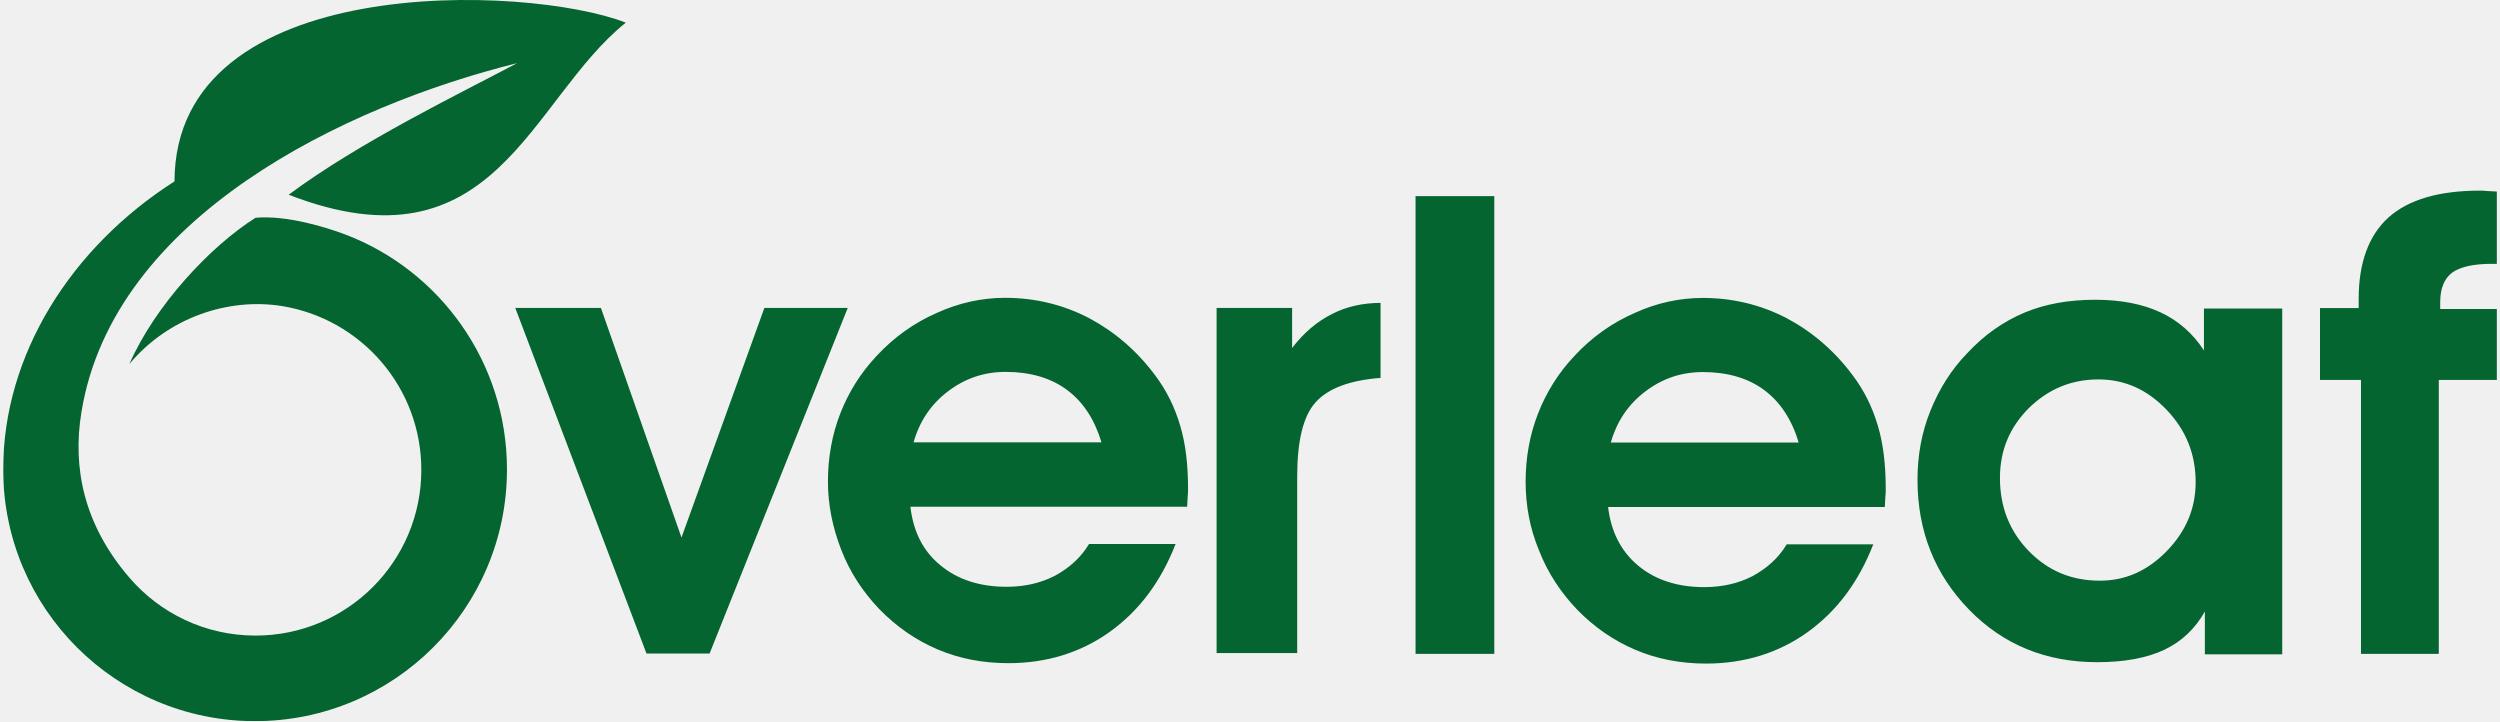
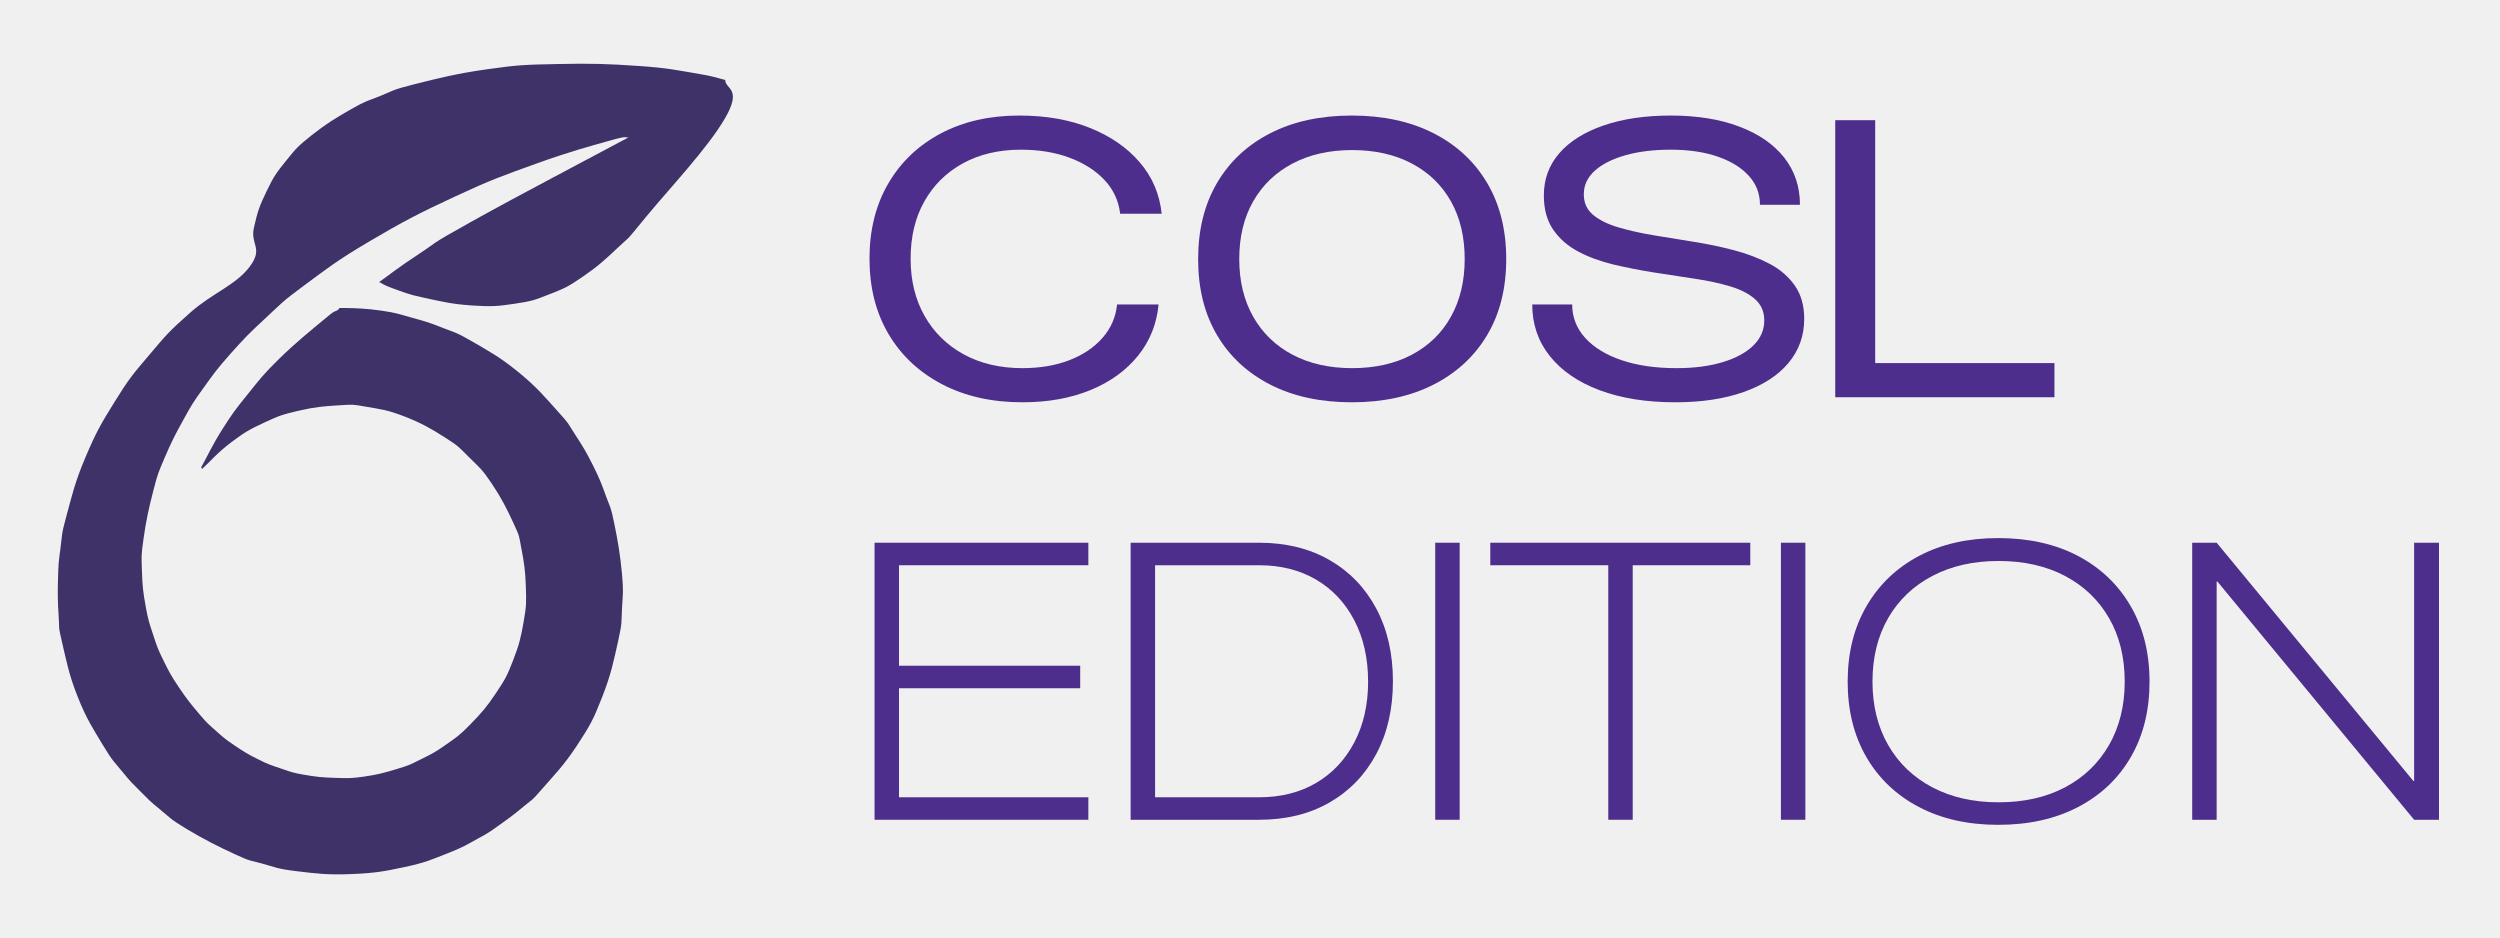
- <svg xmlns="http://www.w3.org/2000/svg" width="104" height="30" viewBox="0 0 104 30" fill="none">
-   <mask id="mask0_2946_8679" style="mask-type:alpha" maskUnits="userSpaceOnUse" x="0" y="0" width="58" height="30">
-     <path d="M57.431 30H0.132V0H57.431V30Z" fill="white" />
-   </mask>
-   <g mask="url(#mask0_2946_8679)">
-     <path d="M37.871 21.061C37.986 22.094 38.388 22.917 39.116 23.511C39.825 24.104 40.745 24.41 41.875 24.41C42.622 24.41 43.292 24.257 43.886 23.951C44.48 23.626 44.959 23.204 45.304 22.63H48.905C48.292 24.2 47.392 25.406 46.166 26.286C44.959 27.148 43.541 27.588 41.952 27.588C40.879 27.588 39.902 27.397 39.001 27.014C38.101 26.631 37.296 26.076 36.569 25.329C35.898 24.621 35.362 23.817 34.998 22.879C34.634 21.941 34.442 21.003 34.442 20.027C34.442 19.032 34.614 18.075 34.959 17.194C35.304 16.313 35.802 15.509 36.473 14.801C37.201 14.016 38.044 13.423 38.963 13.021C39.883 12.6 40.84 12.389 41.817 12.389C43.063 12.389 44.231 12.676 45.304 13.232C46.377 13.806 47.296 14.591 48.062 15.624C48.522 16.237 48.867 16.926 49.097 17.711C49.327 18.476 49.423 19.357 49.423 20.352C49.423 20.429 49.423 20.544 49.404 20.716C49.404 20.888 49.384 21.003 49.384 21.08H37.871V21.061ZM45.821 18.4C45.534 17.443 45.055 16.715 44.384 16.218C43.714 15.72 42.852 15.471 41.837 15.471C40.936 15.471 40.151 15.739 39.442 16.275C38.733 16.811 38.254 17.519 38.005 18.4H45.821ZM57.449 15.72C56.147 15.816 55.246 16.16 54.729 16.735C54.212 17.309 53.963 18.342 53.963 19.835V27.167H50.61V12.81H53.752V14.476C54.25 13.825 54.806 13.366 55.419 13.059C56.013 12.753 56.702 12.6 57.449 12.6V15.72ZM26.032 0.942C21.971 -0.647 7.278 -1.221 7.259 7.546C2.968 10.284 0.132 14.744 0.132 19.529C0.132 25.31 4.826 30 10.611 30C16.396 30 21.09 25.31 21.09 19.529C21.09 15.069 18.293 11.241 14.347 9.748C13.58 9.46 11.933 8.944 10.63 9.059C8.753 10.245 6.454 12.695 5.381 15.146C6.99 13.212 9.5 12.37 11.741 12.734C15.017 13.27 17.527 16.103 17.527 19.548C17.527 23.358 14.442 26.44 10.63 26.44C8.523 26.44 6.646 25.502 5.381 24.028C3.485 21.826 3.006 19.453 3.389 17.137C4.711 9.02 14.347 4.407 21.511 2.627C19.174 3.871 14.96 5.9 12.009 8.101C20.611 11.432 22.009 4.177 26.032 0.942ZM29.519 27.186H26.894L21.435 12.81H24.998L28.35 22.362L31.798 12.81H35.266L29.519 27.186Z" fill="#046530" />
+ <svg xmlns="http://www.w3.org/2000/svg" width="160" height="60" viewBox="174 536 1136 424" preserveAspectRatio="xMidYMid meet">
+   <path d="M 427.69 564.09 C 442.75 563.76 450.27 564.02 464.06 564.96 C 477.85 565.89 481.69 566.96 490.37 568.36 C 499.06 569.76 500.24 570.58 503.53 571.32 C 503.53 575.64 511.41 574.95 503.53 588.60 C 495.65 602.24 478.34 620.50 467.72 633.35 C 457.11 646.21 461.69 640.99 455.29 647.04 C 448.89 653.09 445.57 656.10 438.62 660.86 C 431.68 665.62 430.46 666.01 423.71 668.68 C 416.96 671.36 415.64 671.88 407.92 673.01 C 400.20 674.14 397.69 674.42 388.62 673.82 C 379.55 673.23 374.61 672.01 366.70 670.31 C 358.78 668.61 357.15 667.66 352.66 666.09 C 348.17 664.52 347.89 663.90 346.29 663.16 C 350.74 660.03 354.75 656.70 364.06 650.61 C 373.38 644.52 367.59 647.20 388.62 635.49 C 409.66 623.78 441.91 606.92 459.67 597.40 C 457.48 597.79 460.16 596.31 450.90 598.95 C 441.64 601.59 433.01 603.81 417.57 609.39 C 402.13 614.97 397.33 616.58 380.73 624.31 C 364.13 632.04 357.19 635.65 342.14 644.52 C 327.08 653.39 322.73 656.94 312.31 664.63 C 301.89 672.31 302.13 672.64 294.77 679.46 C 287.41 686.27 285.11 688.58 278.86 695.61 C 272.61 702.63 271.08 704.83 266.38 711.39 C 261.68 717.95 261.36 718.47 257.51 725.42 C 253.65 732.36 251.88 735.82 248.84 742.95 C 245.81 750.09 245.82 749.76 243.70 757.86 C 241.59 765.96 240.36 771.68 239.22 779.78 C 238.07 787.88 238.28 787.93 238.50 794.68 C 238.71 801.43 239.05 804.10 240.18 810.46 C 241.31 816.83 241.87 818.22 243.65 823.62 C 245.42 829.02 245.67 829.81 248.23 835.01 C 250.78 840.22 251.65 841.89 255.26 847.29 C 258.88 852.69 260.98 855.24 264.65 859.56 C 268.33 863.89 268.51 863.87 271.96 866.95 C 275.42 870.04 276.12 870.72 280.37 873.59 C 284.61 876.47 286.55 877.67 291.26 880.02 C 295.97 882.37 297.16 882.71 301.79 884.26 C 306.42 885.82 306.91 886.15 312.31 887.07 C 317.72 887.99 320.36 888.29 326.35 888.46 C 332.33 888.64 333.33 888.76 339.50 887.87 C 345.68 886.98 348.82 886.11 354.42 884.41 C 360.01 882.72 360.12 882.56 364.94 880.18 C 369.76 877.80 371.31 877.12 376.33 873.59 C 381.35 870.06 382.67 869.34 387.75 864.13 C 392.82 858.92 395.12 856.33 399.39 849.92 C 403.66 843.51 404.41 842.15 407.17 835.01 C 409.93 827.88 410.68 824.81 411.95 817.48 C 413.22 810.15 413.18 809.03 412.95 801.70 C 412.72 794.37 412.14 790.53 410.90 784.16 C 409.67 777.80 410.31 779.25 407.34 772.76 C 404.36 766.27 401.80 761.21 397.40 754.66 C 392.99 748.10 391.95 747.52 387.32 742.95 C 382.69 738.38 382.81 737.99 376.34 733.88 C 369.88 729.78 365.84 727.40 357.92 724.30 C 350.01 721.21 346.94 720.95 340.38 719.82 C 333.82 718.69 334.86 718.77 328.10 719.17 C 321.35 719.57 317.21 719.90 309.68 721.64 C 302.16 723.39 300.62 723.96 293.89 727.11 C 287.17 730.25 285.29 731.32 279.12 735.94 C 272.94 740.56 269.15 745.06 265.82 748.10 C 265.73 747.91 265.54 747.53 265.44 747.34 C 267.88 742.95 270.53 737.13 275.20 729.80 C 279.87 722.47 281.00 721.02 286.66 714.02 C 292.32 707.02 293.34 705.40 300.91 697.98 C 308.48 690.57 315.29 685.14 321.08 680.30 C 326.87 675.47 325.10 677.18 327.22 676.01 C 329.35 674.83 326.29 674.93 330.73 674.96 C 335.17 675.00 340.64 675.18 347.40 676.17 C 354.15 677.15 355.45 677.76 361.43 679.43 C 367.42 681.10 368.61 681.39 374.59 683.75 C 380.57 686.12 380.91 685.70 388.62 690.20 C 396.34 694.69 401.13 697.21 409.68 704.18 C 418.22 711.16 421.81 715.70 427.45 721.91 C 433.09 728.12 431.80 727.03 435.32 732.43 C 438.84 737.83 440.35 740.29 443.44 746.46 C 446.53 752.63 447.26 754.70 449.38 760.49 C 451.51 766.27 451.51 765.05 453.10 772.76 C 454.69 780.48 455.83 787.07 456.61 795.56 C 457.39 804.05 457.02 804.59 456.64 811.34 C 456.26 818.09 456.87 817.37 454.89 826.25 C 452.91 835.12 451.74 841.26 447.65 851.67 C 443.56 862.09 442.32 864.36 436.29 873.59 C 430.25 882.82 425.48 887.57 420.20 893.63 C 414.93 899.70 416.55 897.58 412.31 901.16 C 408.06 904.73 405.54 906.63 400.90 909.90 C 396.27 913.17 396.47 913.16 391.26 916.00 C 386.05 918.84 384.55 919.96 377.22 922.81 C 369.89 925.66 367.57 926.90 357.92 928.97 C 348.28 931.03 344.17 931.77 333.36 932.19 C 322.56 932.61 317.68 931.93 308.80 930.87 C 299.93 929.82 299.19 929.08 293.02 927.38 C 286.84 925.68 288.26 926.61 280.74 923.16 C 273.21 919.71 266.33 916.21 258.81 911.70 C 251.28 907.19 251.16 906.43 246.53 902.66 C 241.89 898.90 241.44 898.27 237.75 894.57 C 234.07 890.88 233.50 890.48 229.76 885.87 C 226.03 881.25 225.27 881.12 220.77 873.59 C 216.27 866.07 213.40 861.90 209.32 851.67 C 205.25 841.45 204.17 835.22 202.26 827.12 C 200.35 819.02 201.07 821.21 200.65 814.85 C 200.23 808.48 200.17 804.94 200.35 798.19 C 200.53 791.44 200.61 790.53 201.47 784.16 C 202.32 777.80 201.75 778.32 204.23 769.26 C 206.72 760.19 207.95 754.33 212.77 742.95 C 217.58 731.57 219.76 727.75 226.12 717.53 C 232.47 707.30 234.07 705.41 241.65 696.48 C 249.23 687.56 250.48 685.82 260.56 676.95 C 270.64 668.08 281.15 664.58 287.48 656.15 C 293.81 647.72 287.67 646.14 289.35 638.62 C 291.02 631.09 291.86 628.71 295.11 621.96 C 298.35 615.20 299.53 613.57 304.08 607.93 C 308.64 602.28 309.38 601.41 315.82 596.30 C 322.26 591.20 326.61 588.59 333.36 584.72 C 340.12 580.85 340.15 581.23 346.52 578.72 C 352.89 576.20 351.50 575.98 362.31 573.27 C 373.12 570.57 381.26 568.45 395.64 566.43 C 410.03 564.41 412.64 564.41 427.69 564.09 Z" fill="#3f3269" fill-rule="evenodd" />
+   <g fill="#4e2e8d" fill-opacity="1">
+     <g transform="translate(560.8155, 715.5042)">
+       <g>
+         <path d="M 139.641 -42.141 C 138.816 -33.328 135.703 -25.566 130.297 -18.859 C 124.891 -12.16 117.688 -6.957 108.688 -3.25 C 99.695 0.445 89.383 2.297 77.75 2.297 C 63.883 2.297 51.719 -0.438 41.25 -5.906 C 30.789 -11.375 22.68 -18.984 16.922 -28.734 C 11.16 -38.492 8.281 -49.895 8.281 -62.938 C 8.281 -75.988 11.129 -87.391 16.828 -97.141 C 22.535 -106.898 30.5 -114.484 40.719 -119.891 C 50.945 -125.297 62.82 -128 76.344 -128 C 88.445 -128 99.172 -126.117 108.516 -122.359 C 117.859 -118.598 125.379 -113.395 131.078 -106.75 C 136.785 -100.113 140.109 -92.328 141.047 -83.391 L 122.188 -83.391 C 121.477 -89.273 119.125 -94.359 115.125 -98.641 C 111.133 -102.93 105.875 -106.312 99.344 -108.781 C 92.82 -111.25 85.391 -112.484 77.047 -112.484 C 67.055 -112.484 58.301 -110.426 50.781 -106.312 C 43.258 -102.195 37.41 -96.438 33.234 -89.031 C 29.055 -81.633 26.969 -72.938 26.969 -62.938 C 26.969 -53.07 29.082 -44.406 33.312 -36.938 C 37.551 -29.469 43.488 -23.645 51.125 -19.469 C 58.77 -15.301 67.645 -13.219 77.75 -13.219 C 85.75 -13.219 92.863 -14.422 99.094 -16.828 C 105.32 -19.242 110.344 -22.625 114.156 -26.969 C 117.977 -31.32 120.188 -36.379 120.781 -42.141 Z M 139.641 -42.141 " />
+       </g>
+     </g>
  </g>
-   <path d="M66.895 21.072C67.01 22.106 67.431 22.93 68.14 23.524C68.849 24.118 69.768 24.424 70.899 24.424C71.646 24.424 72.316 24.271 72.91 23.965C73.504 23.639 73.983 23.218 74.328 22.643H77.929C77.316 24.214 76.416 25.421 75.19 26.302C73.983 27.164 72.565 27.605 70.975 27.605C69.903 27.605 68.925 27.413 68.025 27.03C67.125 26.647 66.32 26.091 65.592 25.344C64.922 24.635 64.385 23.831 64.021 22.892C63.638 21.972 63.466 21.014 63.466 20.037C63.466 19.041 63.638 18.083 63.983 17.202C64.328 16.321 64.826 15.516 65.496 14.807C66.224 14.022 67.067 13.428 67.987 13.026C68.906 12.604 69.864 12.394 70.841 12.394C72.086 12.394 73.255 12.681 74.328 13.237C75.401 13.811 76.32 14.597 77.086 15.631C77.546 16.244 77.891 16.934 78.121 17.719C78.351 18.486 78.447 19.367 78.447 20.363C78.447 20.44 78.447 20.555 78.427 20.727C78.427 20.899 78.408 21.014 78.408 21.091H66.895V21.072ZM74.826 18.409C74.538 17.451 74.06 16.723 73.389 16.225C72.719 15.727 71.857 15.478 70.841 15.478C69.941 15.478 69.155 15.746 68.447 16.283C67.738 16.819 67.259 17.528 67.01 18.409H74.826ZM91.722 27.202V25.44C91.32 26.148 90.765 26.685 90.037 27.03C89.309 27.375 88.37 27.547 87.24 27.547C85.113 27.547 83.332 26.819 81.914 25.363C80.496 23.907 79.768 22.106 79.768 19.961C79.768 18.945 79.941 17.988 80.305 17.087C80.669 16.187 81.167 15.382 81.837 14.693C82.546 13.926 83.351 13.371 84.213 13.007C85.075 12.643 86.071 12.47 87.163 12.47C88.217 12.47 89.117 12.643 89.864 12.988C90.611 13.332 91.224 13.869 91.684 14.578V12.834H94.941V27.221H91.722V27.202ZM83.198 19.884C83.198 21.091 83.6 22.106 84.404 22.93C85.209 23.754 86.186 24.156 87.355 24.156C88.408 24.156 89.328 23.754 90.132 22.93C90.937 22.106 91.339 21.148 91.339 20.057C91.339 18.888 90.937 17.892 90.132 17.049C89.328 16.206 88.389 15.784 87.297 15.784C86.167 15.784 85.209 16.187 84.404 16.972C83.6 17.777 83.198 18.735 83.198 19.884ZM103.868 12.815V15.804H101.454V27.202H98.217V15.804H96.512V12.815H98.121V12.432C98.121 10.919 98.542 9.788 99.366 9.041C100.209 8.294 101.473 7.93 103.178 7.93C103.236 7.93 103.351 7.93 103.504 7.949C103.657 7.949 103.772 7.968 103.868 7.968V10.976H103.638C102.872 10.976 102.335 11.11 102.01 11.34C101.684 11.589 101.512 11.991 101.512 12.585V12.854H103.868V12.815ZM58.887 27.202H62.163V8.16H58.887V27.202Z" fill="#046530" />
+   <g fill="#4e2e8d" fill-opacity="1">
+     <g transform="translate(710.1489, 715.5042)">
+       <g>
+         <path d="M 78.109 2.297 C 63.879 2.297 51.535 -0.375 41.078 -5.719 C 30.617 -11.07 22.535 -18.598 16.828 -28.297 C 11.129 -37.992 8.281 -49.484 8.281 -62.766 C 8.281 -76.047 11.129 -87.562 16.828 -97.312 C 22.535 -107.07 30.617 -114.625 41.078 -119.969 C 51.535 -125.32 63.879 -128 78.109 -128 C 92.328 -128 104.695 -125.32 115.219 -119.969 C 125.738 -114.625 133.879 -107.07 139.641 -97.312 C 145.398 -87.562 148.281 -76.047 148.281 -62.766 C 148.281 -49.484 145.398 -37.992 139.641 -28.297 C 133.879 -18.598 125.738 -11.07 115.219 -5.719 C 104.695 -0.375 92.328 2.297 78.109 2.297 Z M 26.969 -62.766 C 26.969 -52.773 29.082 -44.047 33.312 -36.578 C 37.551 -29.117 43.52 -23.359 51.219 -19.297 C 58.914 -15.242 67.938 -13.219 78.281 -13.219 C 88.625 -13.219 97.645 -15.242 105.344 -19.297 C 113.039 -23.359 118.973 -29.117 123.141 -36.578 C 127.316 -44.047 129.406 -52.773 129.406 -62.766 C 129.406 -72.879 127.316 -81.633 123.141 -89.031 C 118.973 -96.438 113.039 -102.164 105.344 -106.219 C 97.645 -110.281 88.625 -112.312 78.281 -112.312 C 67.938 -112.312 58.914 -110.281 51.219 -106.219 C 43.52 -102.164 37.551 -96.438 33.312 -89.031 C 29.082 -81.633 26.969 -72.879 26.969 -62.766 Z M 26.969 -62.766 " />
+       </g>
+     </g>
+   </g>
+   <g fill="#4e2e8d" fill-opacity="1">
+     <g transform="translate(866.7109, 715.5042)">
+       <g>
+         <path d="M 66.469 -128 C 78.457 -128 88.859 -126.32 97.672 -122.969 C 106.492 -119.625 113.285 -114.926 118.047 -108.875 C 122.805 -102.82 125.188 -95.68 125.188 -87.453 L 107.016 -87.453 C 107.016 -92.504 105.336 -96.879 101.984 -100.578 C 98.641 -104.285 93.941 -107.195 87.891 -109.312 C 81.836 -111.426 74.695 -112.484 66.469 -112.484 C 58.594 -112.484 51.688 -111.629 45.75 -109.922 C 39.812 -108.223 35.195 -105.875 31.906 -102.875 C 28.613 -99.875 26.969 -96.32 26.969 -92.219 C 26.969 -88.332 28.379 -85.211 31.203 -82.859 C 34.023 -80.516 37.816 -78.633 42.578 -77.219 C 47.336 -75.812 52.688 -74.609 58.625 -73.609 C 64.562 -72.609 70.703 -71.609 77.047 -70.609 C 83.391 -69.609 89.531 -68.316 95.469 -66.734 C 101.406 -65.148 106.754 -63.094 111.516 -60.562 C 116.273 -58.031 120.066 -54.738 122.891 -50.688 C 125.711 -46.633 127.125 -41.609 127.125 -35.609 C 127.125 -27.973 124.742 -21.301 119.984 -15.594 C 115.223 -9.895 108.43 -5.488 99.609 -2.375 C 90.797 0.738 80.453 2.297 68.578 2.297 C 55.422 2.297 43.961 0.473 34.203 -3.172 C 24.453 -6.816 16.898 -11.988 11.547 -18.688 C 6.203 -25.383 3.531 -33.203 3.531 -42.141 L 21.688 -42.141 C 21.688 -36.379 23.656 -31.32 27.594 -26.969 C 31.531 -22.625 37.051 -19.242 44.156 -16.828 C 51.27 -14.422 59.586 -13.219 69.109 -13.219 C 77.109 -13.219 84.102 -14.129 90.094 -15.953 C 96.094 -17.773 100.738 -20.301 104.031 -23.531 C 107.32 -26.77 108.969 -30.562 108.969 -34.906 C 108.969 -38.906 107.555 -42.141 104.734 -44.609 C 101.91 -47.078 98.117 -49.016 93.359 -50.422 C 88.598 -51.836 83.25 -52.984 77.312 -53.859 C 71.375 -54.742 65.234 -55.688 58.891 -56.688 C 52.547 -57.688 46.406 -58.891 40.469 -60.297 C 34.531 -61.711 29.18 -63.68 24.422 -66.203 C 19.66 -68.734 15.867 -72.055 13.047 -76.172 C 10.223 -80.285 8.812 -85.457 8.812 -91.688 C 8.812 -99.094 11.16 -105.5 15.859 -110.906 C 20.566 -116.312 27.27 -120.508 35.969 -123.5 C 44.664 -126.5 54.832 -128 66.469 -128 Z M 66.469 -128 " />
+       </g>
+     </g>
+   </g>
+   <g fill="#4e2e8d" fill-opacity="1">
+     <g transform="translate(997.3555, 715.5042)">
+       <g>
+         <path d="M 110.188 -15.516 L 110.188 0 L 10.578 0 L 10.578 -125.891 L 28.734 -125.891 L 28.734 -15.516 Z M 110.188 -15.516 " />
+       </g>
+     </g>
+   </g>
+   <g fill="#4e2e8d" fill-opacity="1">
+     <g transform="translate(560.8155, 907.5042)">
+       <g>
+         <path d="M 104.031 -70 L 104.031 -59.766 L 21.688 -59.766 L 21.688 -10.219 L 107.734 -10.219 L 107.734 0 L 10.578 0 L 10.578 -125.891 L 107.734 -125.891 L 107.734 -115.656 L 21.688 -115.656 L 21.688 -70 Z M 104.031 -70 " />
+       </g>
+     </g>
+   </g>
+   <g fill="#4e2e8d" fill-opacity="1">
+     <g transform="translate(677.1792, 907.5042)">
+       <g>
+         <path d="M 10.578 0 L 10.578 -125.891 L 68.938 -125.891 C 81.164 -125.891 91.832 -123.27 100.938 -118.031 C 110.051 -112.801 117.133 -105.457 122.188 -96 C 127.238 -86.539 129.766 -75.52 129.766 -62.938 C 129.766 -50.363 127.238 -39.344 122.188 -29.875 C 117.133 -20.414 110.051 -13.07 100.938 -7.844 C 91.832 -2.613 81.164 0 68.938 0 Z M 21.688 -10.219 L 68.938 -10.219 C 78.812 -10.219 87.453 -12.391 94.859 -16.734 C 102.266 -21.086 108.051 -27.234 112.219 -35.172 C 116.395 -43.109 118.484 -52.305 118.484 -62.766 C 118.484 -73.348 116.395 -82.633 112.219 -90.625 C 108.051 -98.613 102.266 -104.781 94.859 -109.125 C 87.453 -113.477 78.812 -115.656 68.938 -115.656 L 21.688 -115.656 Z M 21.688 -10.219 " />
+       </g>
+     </g>
+   </g>
+   <g fill="#4e2e8d" fill-opacity="1">
+     <g transform="translate(815.5814, 907.5042)">
+       <g>
+         <path d="M 10.578 -125.891 L 21.688 -125.891 L 21.688 0 L 10.578 0 Z M 10.578 -125.891 " />
+       </g>
+     </g>
+   </g>
+   <g fill="#4e2e8d" fill-opacity="1">
+     <g transform="translate(847.8459, 907.5042)">
+       <g>
+         <path d="M 121.484 -125.891 L 121.484 -115.656 L 68.062 -115.656 L 68.062 0 L 56.953 0 L 56.953 -115.656 L 3.344 -115.656 L 3.344 -125.891 Z M 121.484 -125.891 " />
+       </g>
+     </g>
+   </g>
+   <g fill="#4e2e8d" fill-opacity="1">
+     <g transform="translate(972.6723, 907.5042)">
+       <g>
+         <path d="M 10.578 -125.891 L 21.688 -125.891 L 21.688 0 L 10.578 0 Z M 10.578 -125.891 " />
+       </g>
+     </g>
+   </g>
+   <g fill="#4e2e8d" fill-opacity="1">
+     <g transform="translate(1004.937, 907.5042)">
+       <g>
+         <path d="M 77.047 2.297 C 63.297 2.297 51.273 -0.406 40.984 -5.812 C 30.703 -11.219 22.738 -18.801 17.094 -28.562 C 11.457 -38.32 8.641 -49.723 8.641 -62.766 C 8.641 -75.816 11.488 -87.25 17.188 -97.062 C 22.883 -106.875 30.848 -114.484 41.078 -119.891 C 51.305 -125.297 63.297 -128 77.047 -128 C 90.922 -128 103 -125.297 113.281 -119.891 C 123.562 -114.484 131.551 -106.875 137.25 -97.062 C 142.957 -87.25 145.812 -75.816 145.812 -62.766 C 145.812 -49.723 142.988 -38.32 137.344 -28.562 C 131.707 -18.801 123.719 -11.219 113.375 -5.812 C 103.031 -0.406 90.922 2.297 77.047 2.297 Z M 19.922 -62.766 C 19.922 -51.836 22.301 -42.227 27.062 -33.938 C 31.82 -25.656 38.52 -19.25 47.156 -14.719 C 55.801 -10.195 65.82 -7.938 77.219 -7.938 C 88.738 -7.938 98.789 -10.195 107.375 -14.719 C 115.957 -19.25 122.629 -25.656 127.391 -33.938 C 132.148 -42.227 134.531 -51.836 134.531 -62.766 C 134.531 -73.816 132.148 -83.457 127.391 -91.688 C 122.629 -99.914 115.957 -106.289 107.375 -110.812 C 98.789 -115.332 88.738 -117.594 77.219 -117.594 C 65.82 -117.594 55.801 -115.332 47.156 -110.812 C 38.52 -106.289 31.82 -99.914 27.062 -91.688 C 22.301 -83.457 19.922 -73.816 19.922 -62.766 Z M 19.922 -62.766 " />
+       </g>
+     </g>
+   </g>
+   <g fill="#4e2e8d" fill-opacity="1">
+     <g transform="translate(1159.559, 907.5042)">
+       <g>
+         <path d="M 21.688 -125.891 L 111.078 -17.625 L 111.422 -17.625 L 111.422 -125.891 L 122.719 -125.891 L 122.719 0 L 111.422 0 L 22.031 -108.25 L 21.688 -108.25 L 21.688 0 L 10.578 0 L 10.578 -125.891 Z M 21.688 -125.891 " />
+       </g>
+     </g>
+   </g>
</svg>
